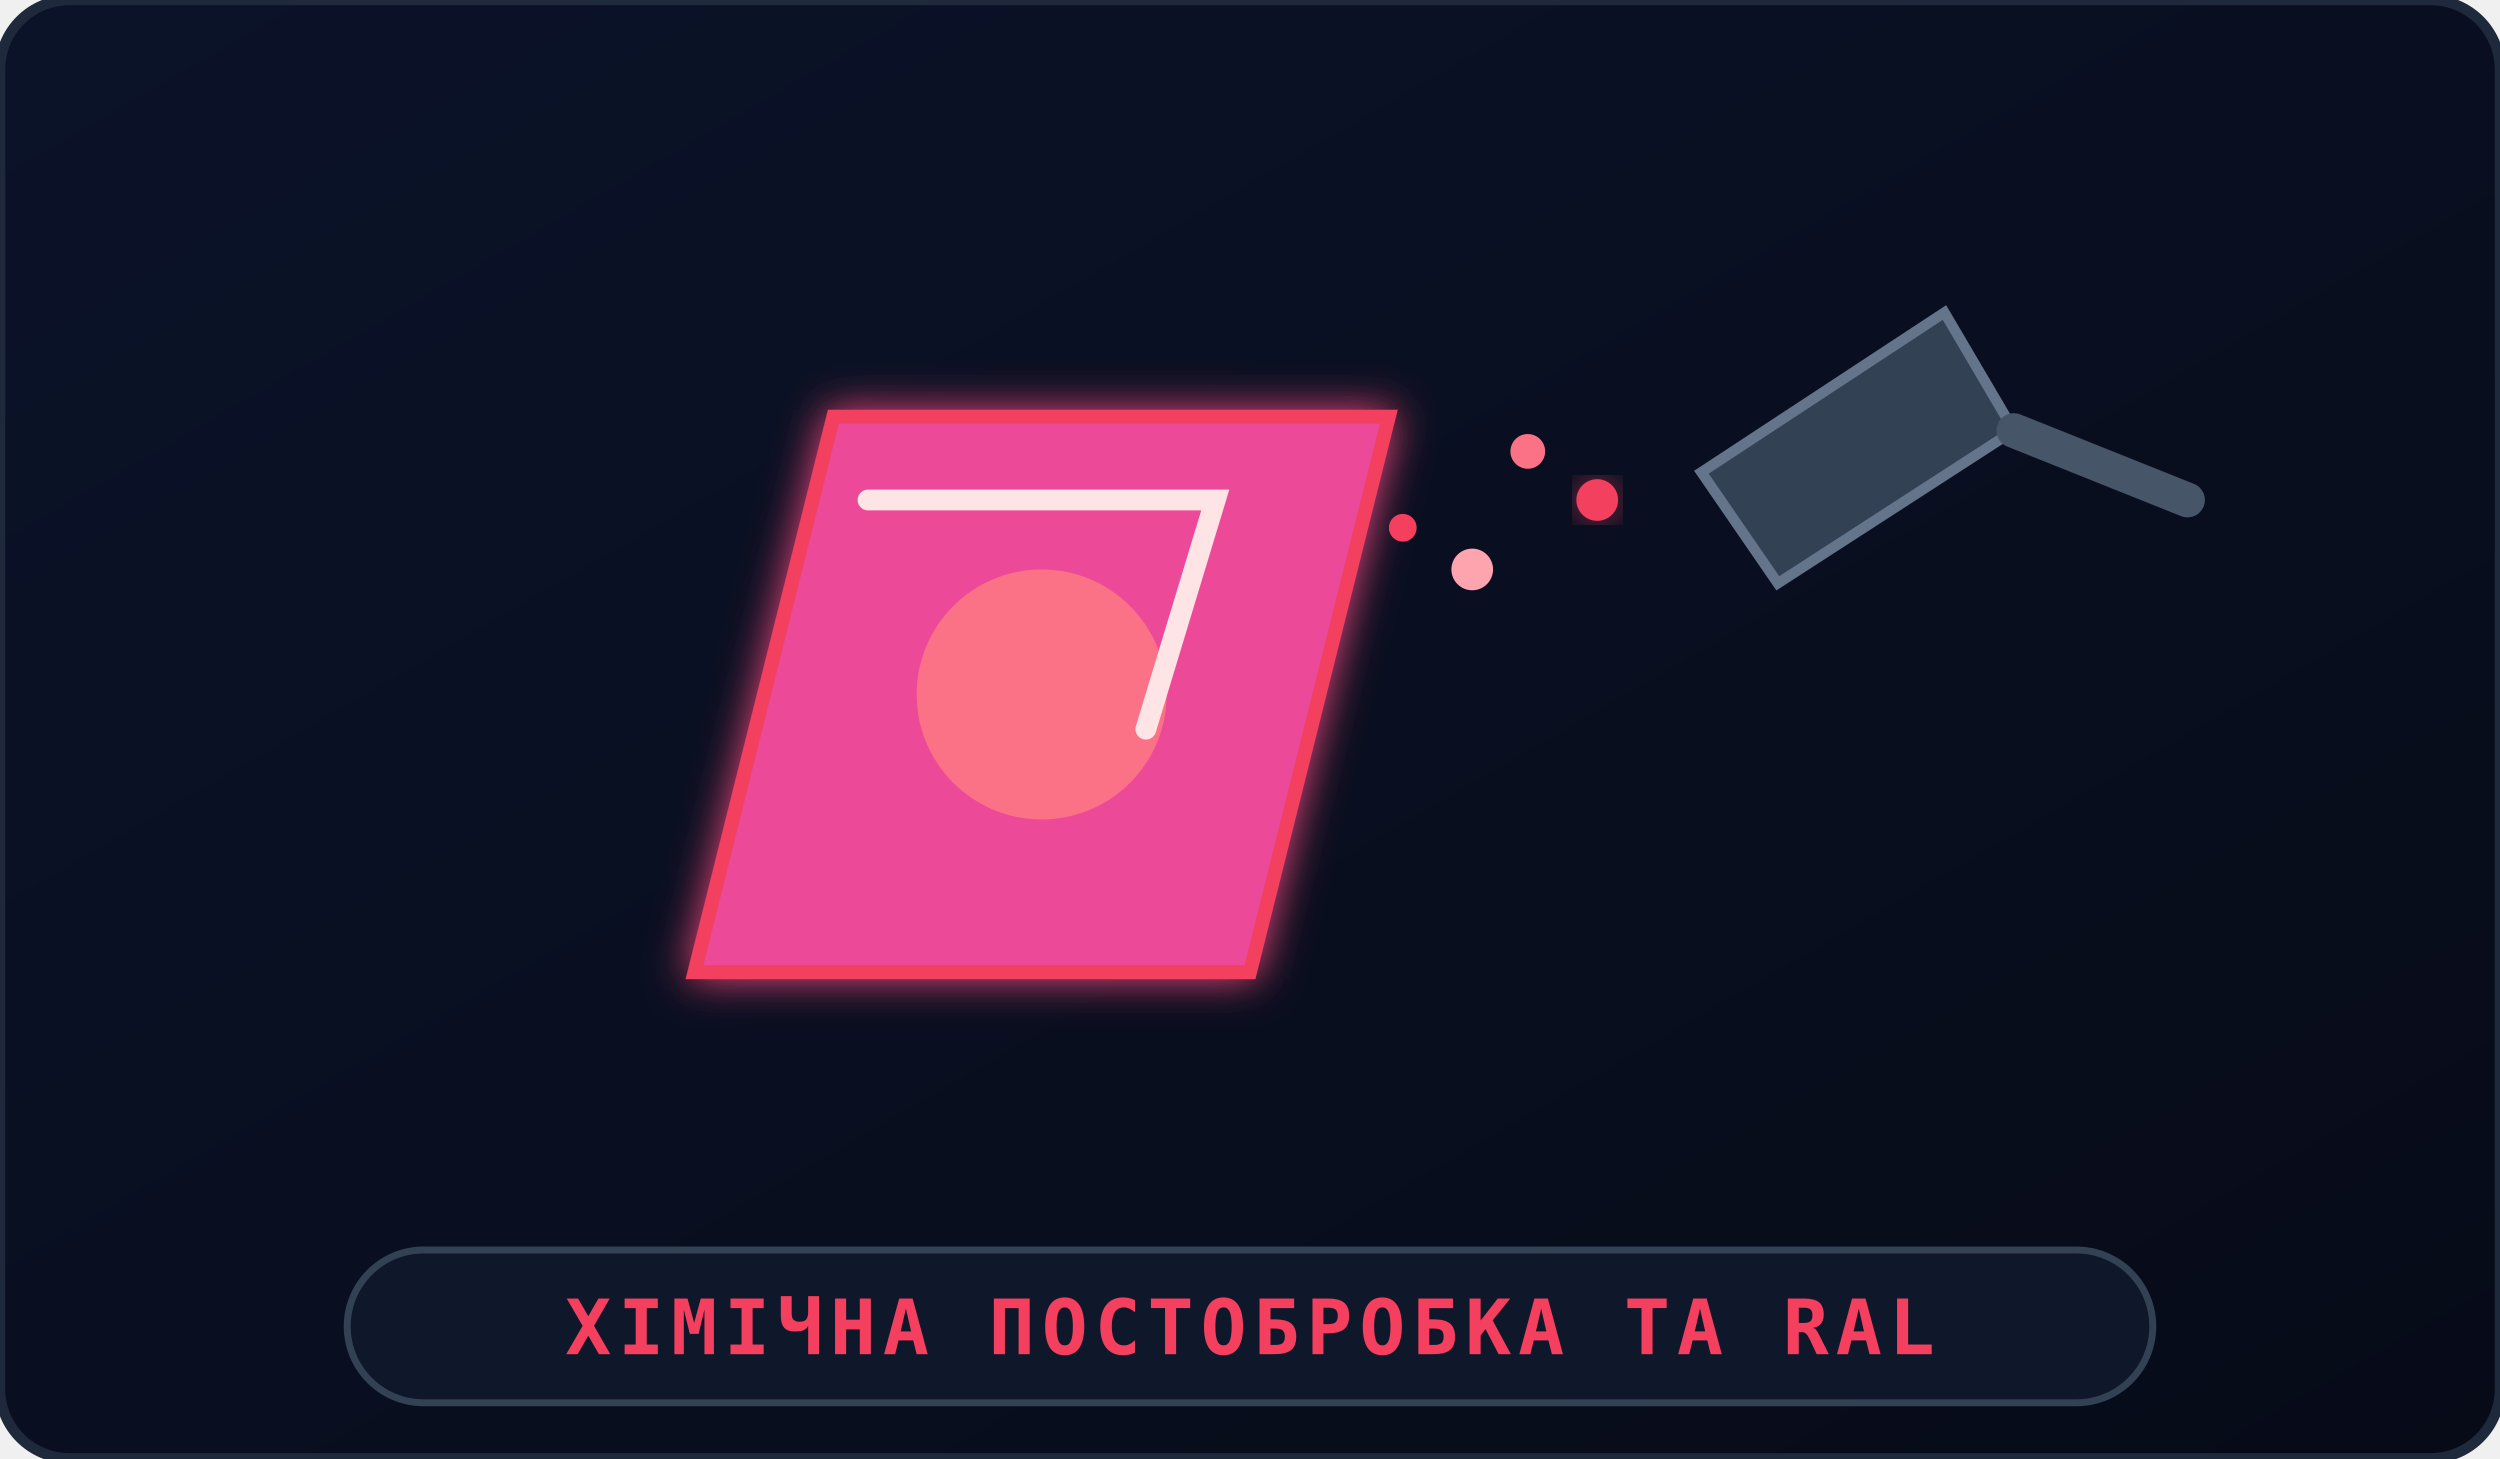
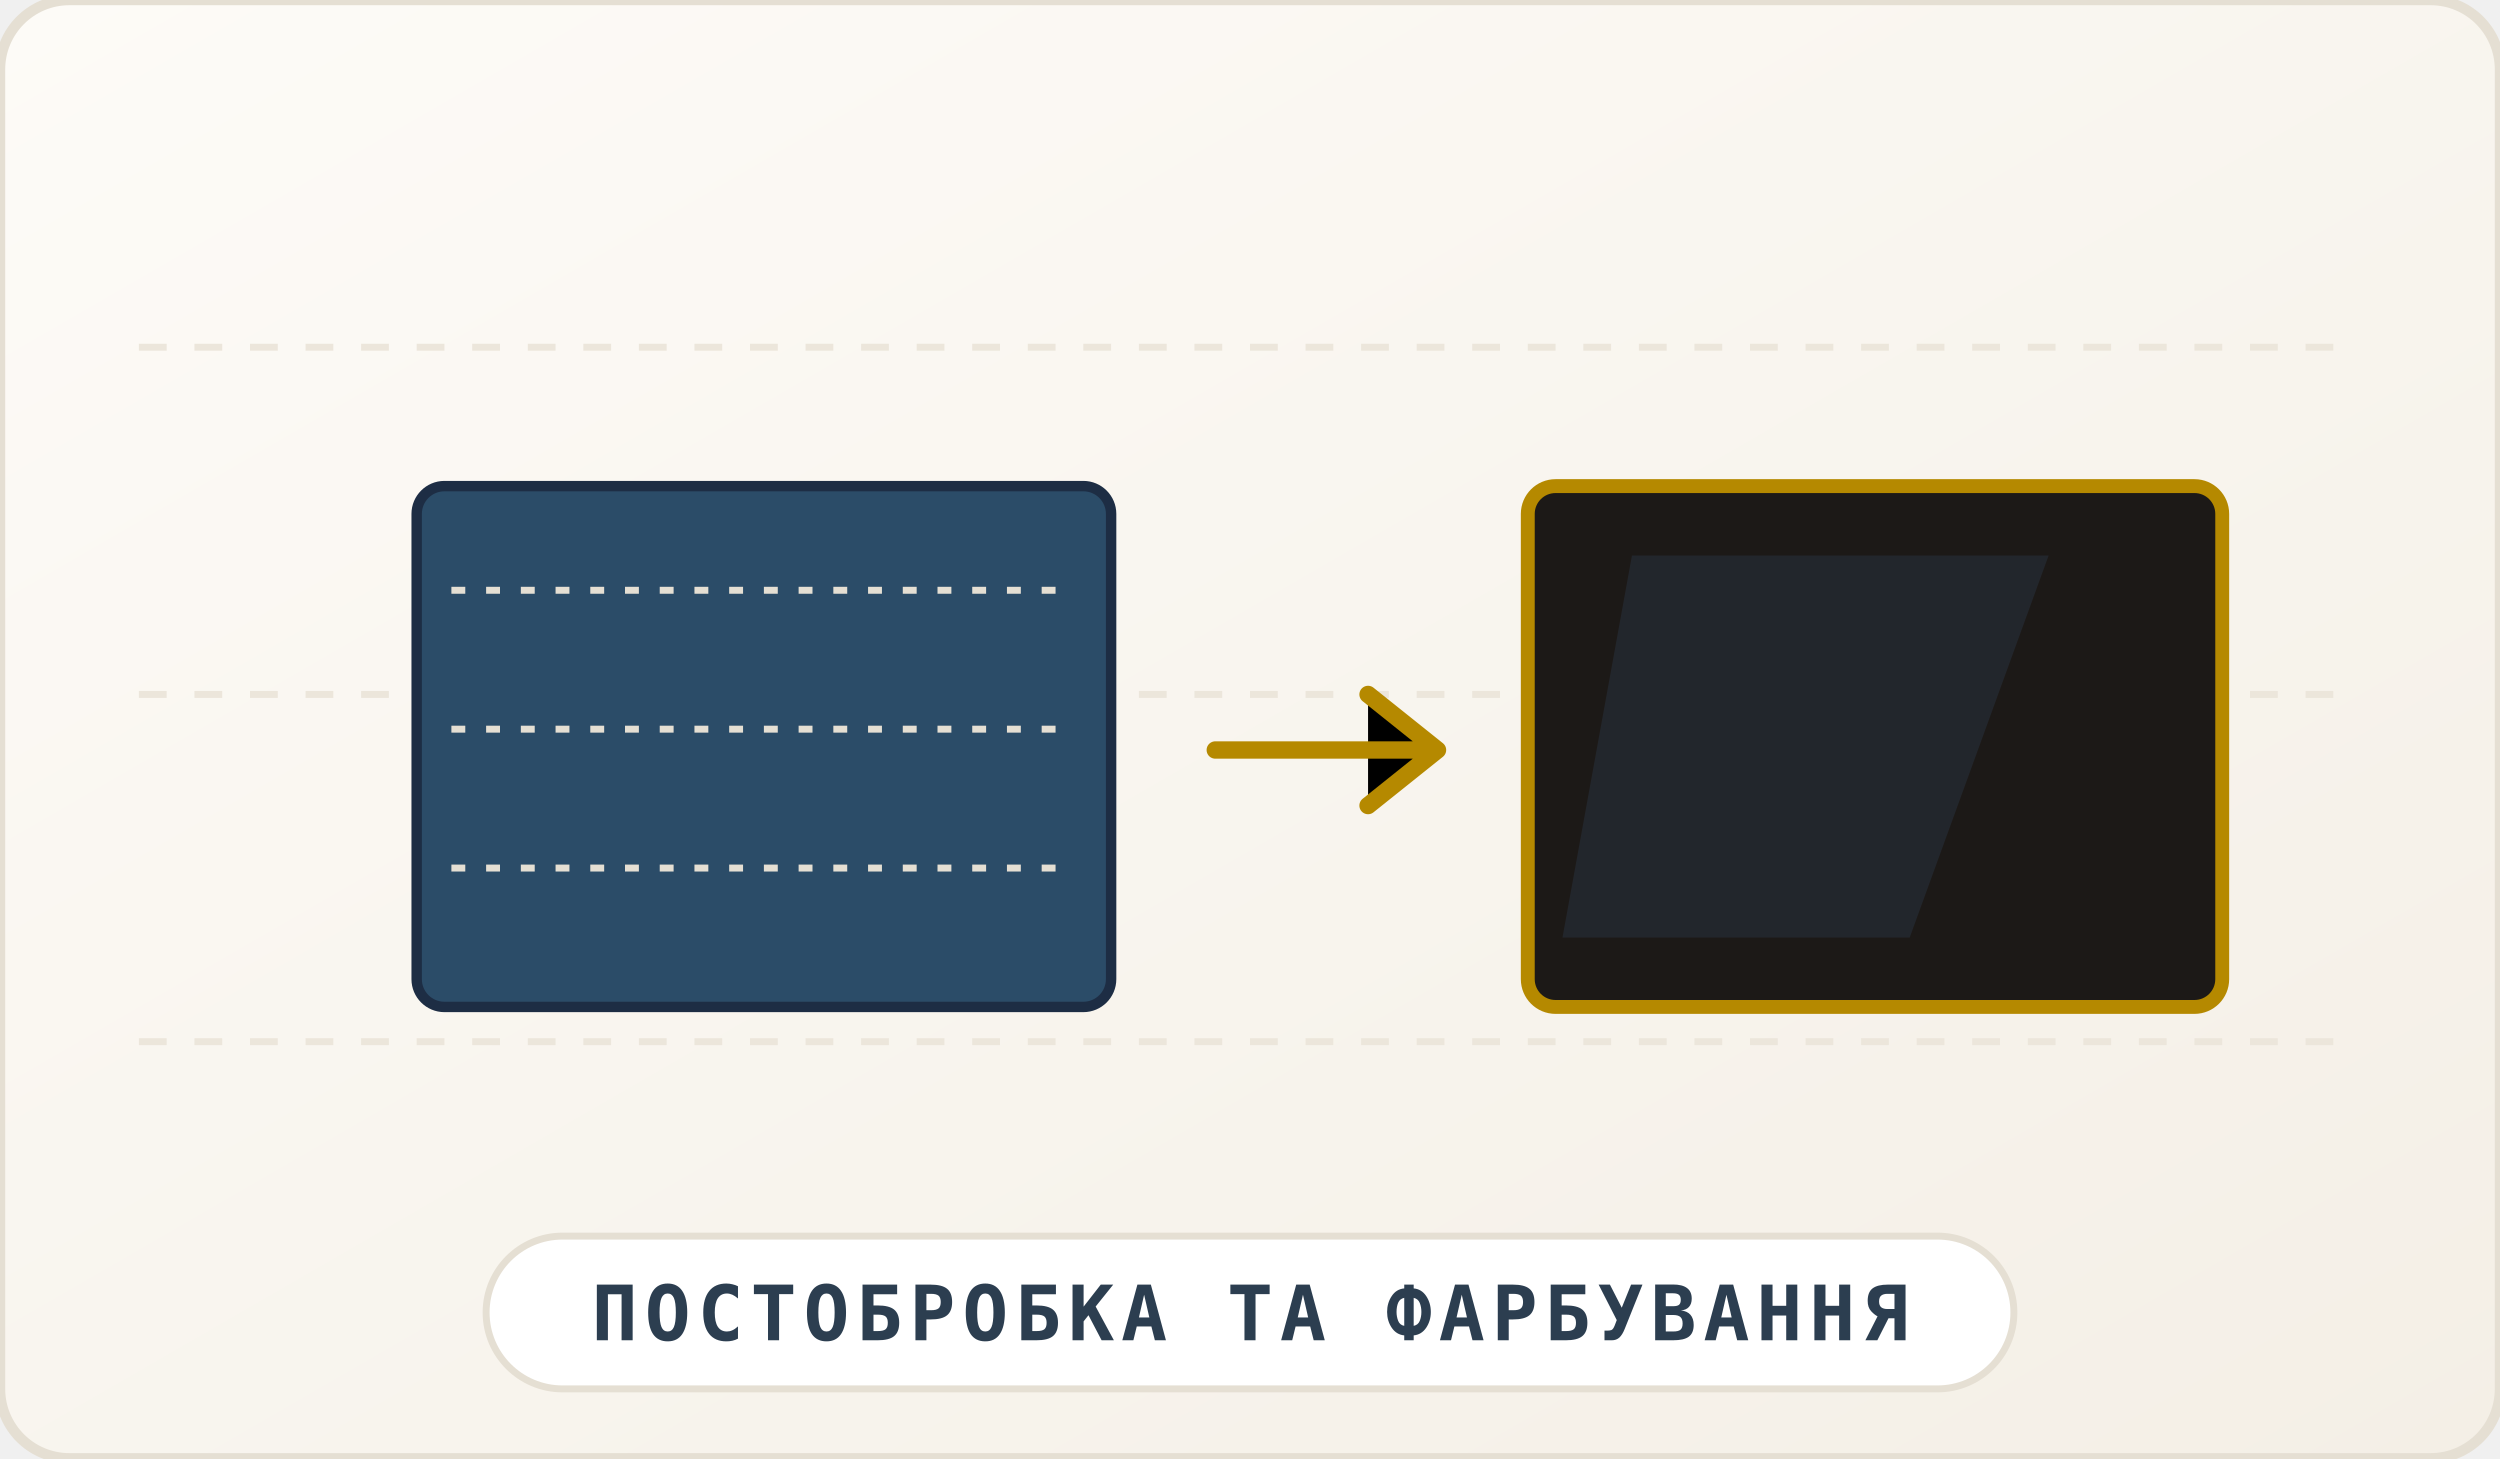
<svg xmlns="http://www.w3.org/2000/svg" viewBox="0 0 360 210" width="360" height="210">
  <defs>
    <linearGradient id="bgPost" x1="0%" y1="0%" x2="100%" y2="100%">
-       <stop offset="0%" stop-color="#0b1329" />
-       <stop offset="100%" stop-color="#070b18" />
+       <stop offset="0%" stop-color="#fdfbf7" />
+       <stop offset="100%" stop-color="#f4efe6" />
    </linearGradient>
-     <filter id="pinkGlow">
-       <feGaussianBlur stdDeviation="3" result="blur" />
-       <feMerge>
-         <feMergeNode in="blur" />
-         <feMergeNode in="SourceGraphic" />
-       </feMerge>
-     </filter>
  </defs>
-   <rect width="100%" height="100%" fill="url(#bgPost)" rx="10" stroke="#1e293b" stroke-width="1.5" />
-   <path d="M100,140 L120,60 L200,60 L180,140 Z" fill="#ec4899" stroke="#f43f5e" stroke-width="2" filter="url(#pinkGlow)" />
-   <circle cx="150" cy="100" r="18" fill="#fb7185" />
-   <path d="M125,72 L175,72 L165,105" fill="none" stroke="#ffe4e6" stroke-width="3" stroke-linecap="round" />
-   <polygon points="280,45 245,68 256,84 290,62" fill="#334155" stroke="#64748b" stroke-width="1.5" />
-   <line x1="290" y1="62" x2="315" y2="72" stroke="#475569" stroke-width="5" stroke-linecap="round" />
-   <circle cx="230" cy="72" r="3" fill="#f43f5e" filter="url(#pinkGlow)" />
-   <circle cx="220" cy="65" r="2.5" fill="#fb7185" />
-   <circle cx="212" cy="82" r="3" fill="#fda4af" />
-   <circle cx="202" cy="76" r="2" fill="#f43f5e" />
-   <rect x="50" y="180" width="260" height="22" fill="#0f172a" rx="11" stroke="#334155" stroke-width="1" />
-   <text x="180" y="195" text-anchor="middle" font-family="'JetBrains Mono', monospace" font-size="11" font-weight="bold" fill="#f43f5e" letter-spacing="1">ХІМІЧНА ПОСТОБРОБКА ТА RAL</text>
+   <rect width="100%" height="100%" fill="url(#bgPost)" rx="10" stroke="#e5dfd3" stroke-width="1.5" />
+   <line x1="20" y1="50" x2="340" y2="50" stroke="#ece6db" stroke-width="1" stroke-dasharray="4,4" />
+   <line x1="20" y1="100" x2="340" y2="100" stroke="#ece6db" stroke-width="1" stroke-dasharray="4,4" />
+   <line x1="20" y1="150" x2="340" y2="150" stroke="#ece6db" stroke-width="1" stroke-dasharray="4,4" />
+   <rect x="60" y="70" width="100" height="75" rx="4" fill="#2b4c68" stroke="#1d2d44" stroke-width="1.5" />
+   <line x1="65" y1="85" x2="155" y2="85" stroke="#e5dfd3" stroke-width="1" stroke-dasharray="2,3" />
+   <line x1="65" y1="105" x2="155" y2="105" stroke="#e5dfd3" stroke-width="1" stroke-dasharray="2,3" />
+   <line x1="65" y1="125" x2="155" y2="125" stroke="#e5dfd3" stroke-width="1" stroke-dasharray="2,3" />
+   <path d="M175,108 L205,108 M197,100 L207,108 L197,116" stroke="#b58900" stroke-width="2.5" stroke-linecap="round" stroke-linejoin="round" />
+   <rect x="220" y="70" width="100" height="75" rx="4" fill="#1c1917" stroke="#b58900" stroke-width="2" />
+   <path d="M235,80 L295,80 L275,135 L225,135 Z" fill="#3d5a80" opacity="0.2" />
+   <rect x="70" y="178" width="220" height="22" fill="#ffffff" rx="11" stroke="#e5dfd3" stroke-width="1" />
+   <text x="180" y="193" text-anchor="middle" font-family="'JetBrains Mono', monospace" font-size="11" font-weight="bold" fill="#2c3e50" letter-spacing="1">ПОСТОБРОБКА ТА ФАРБУВАННЯ</text>
</svg>
